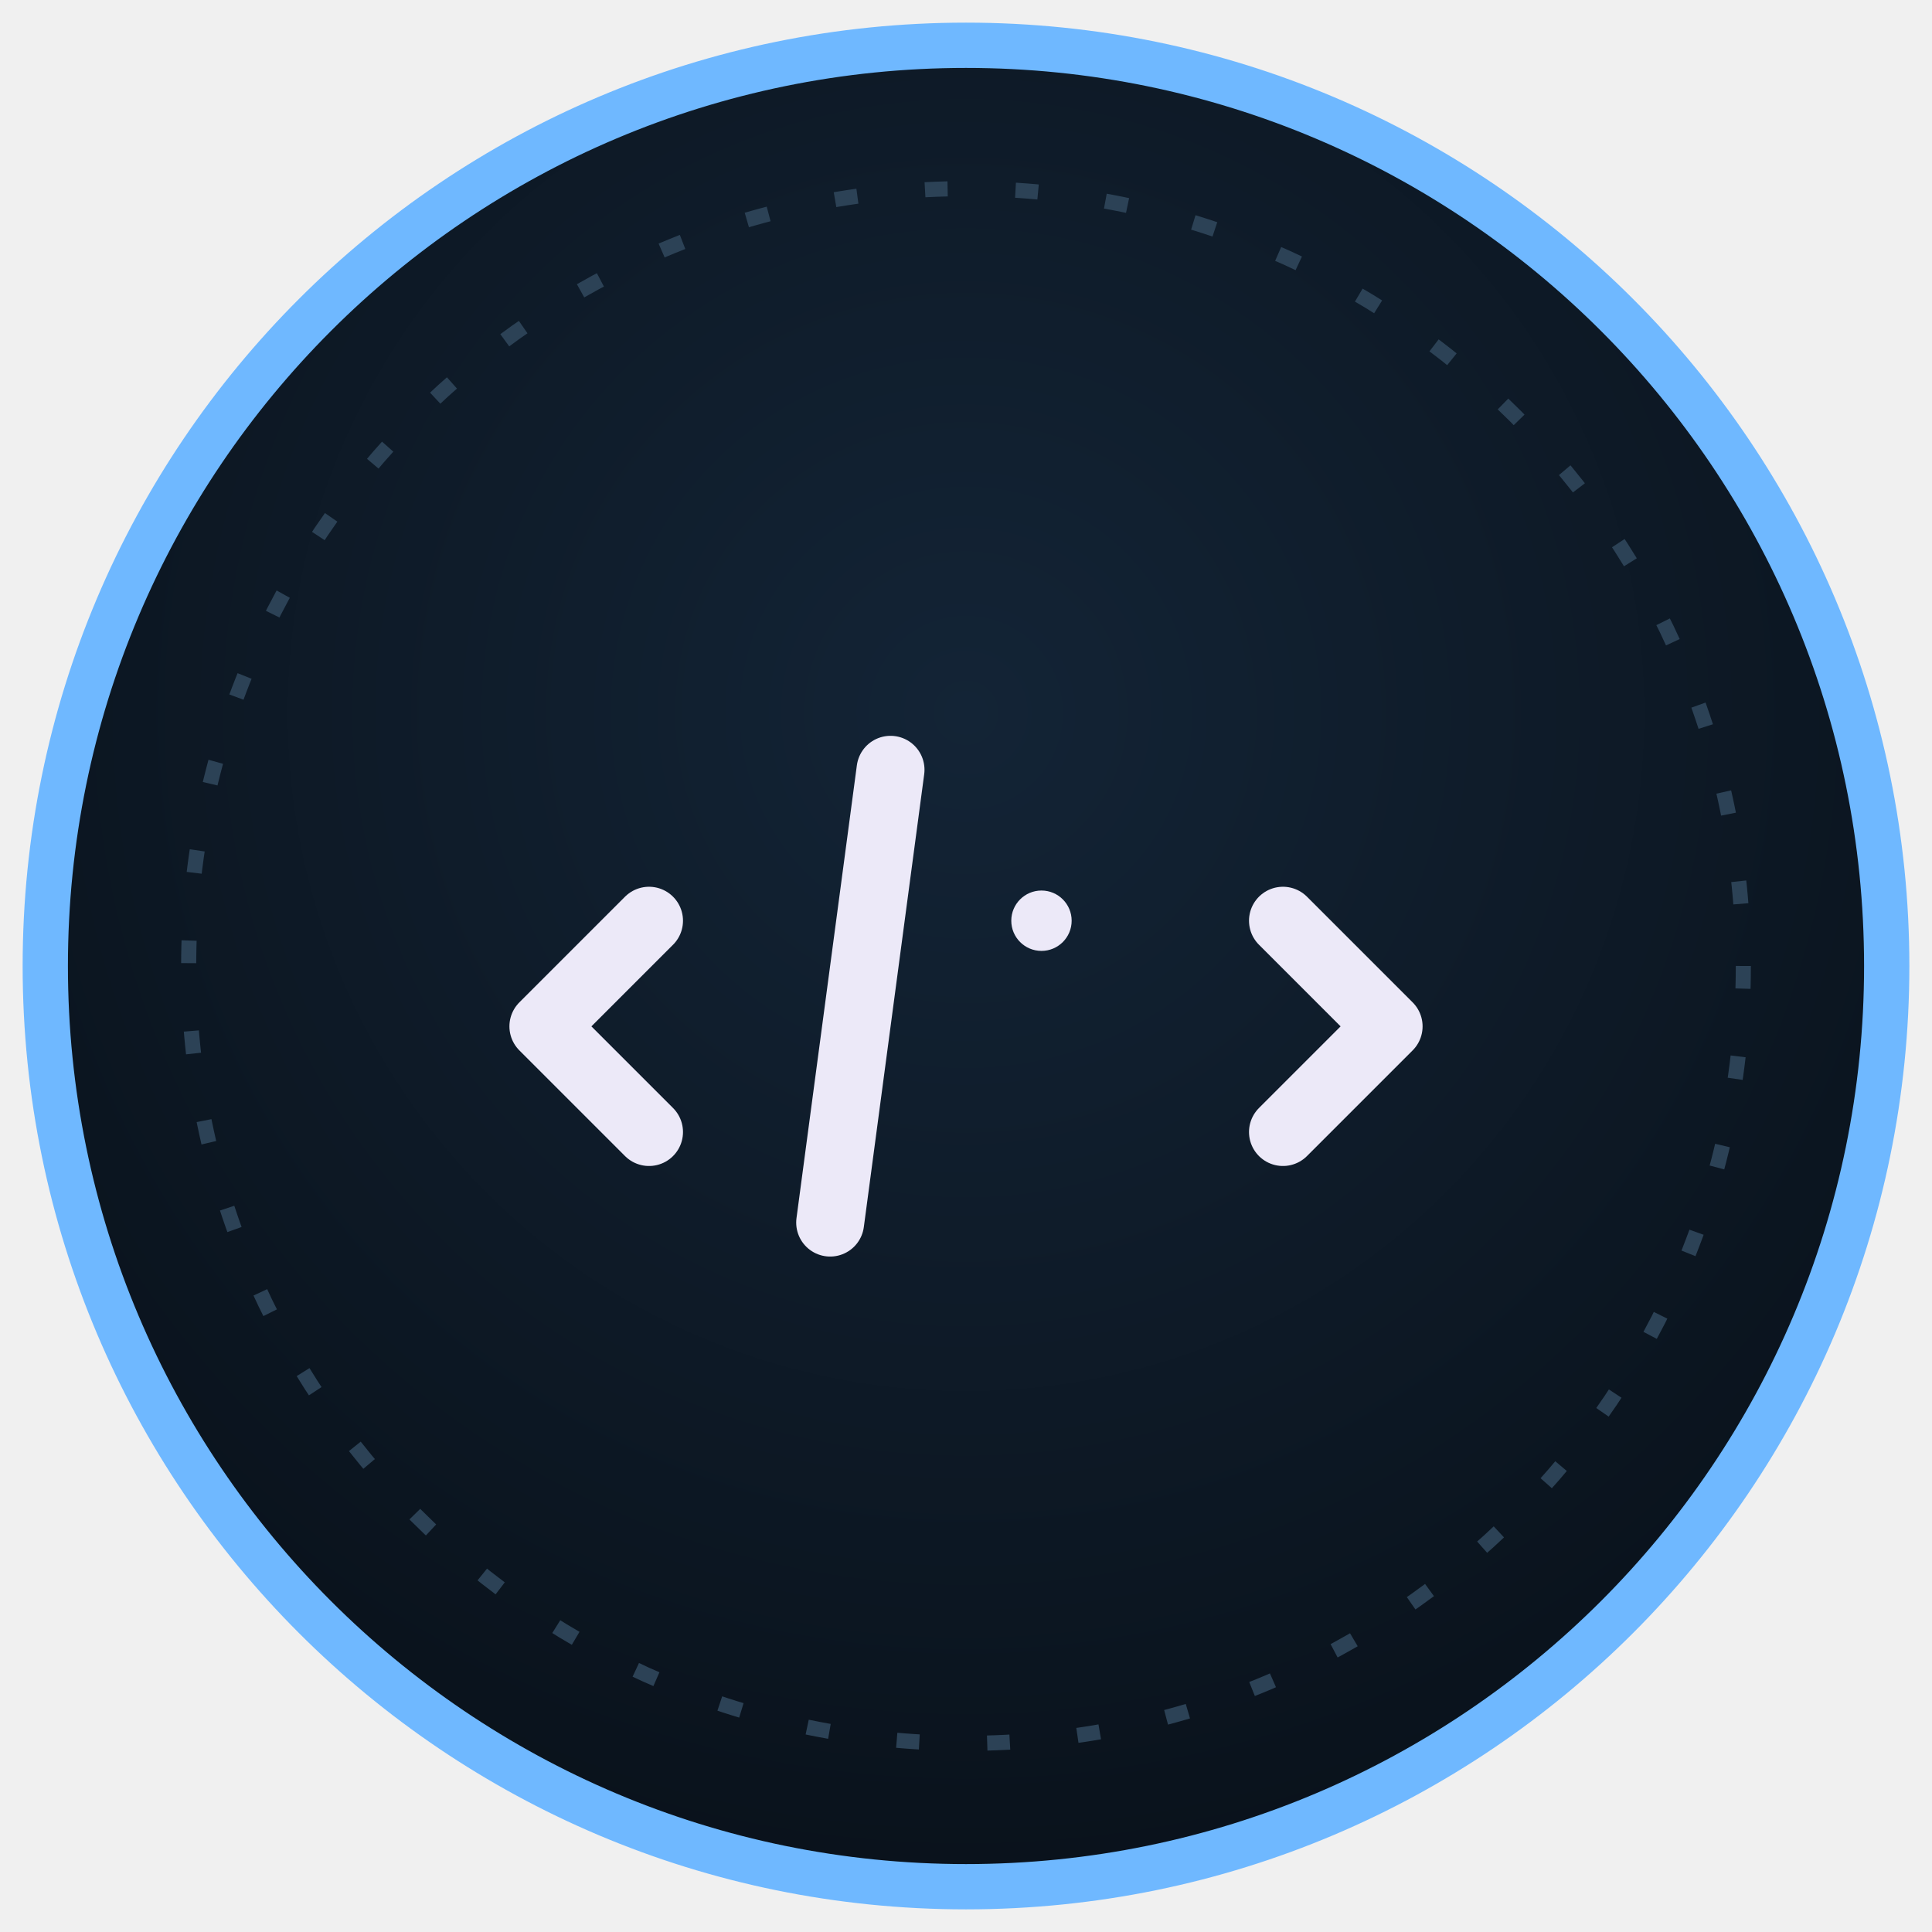
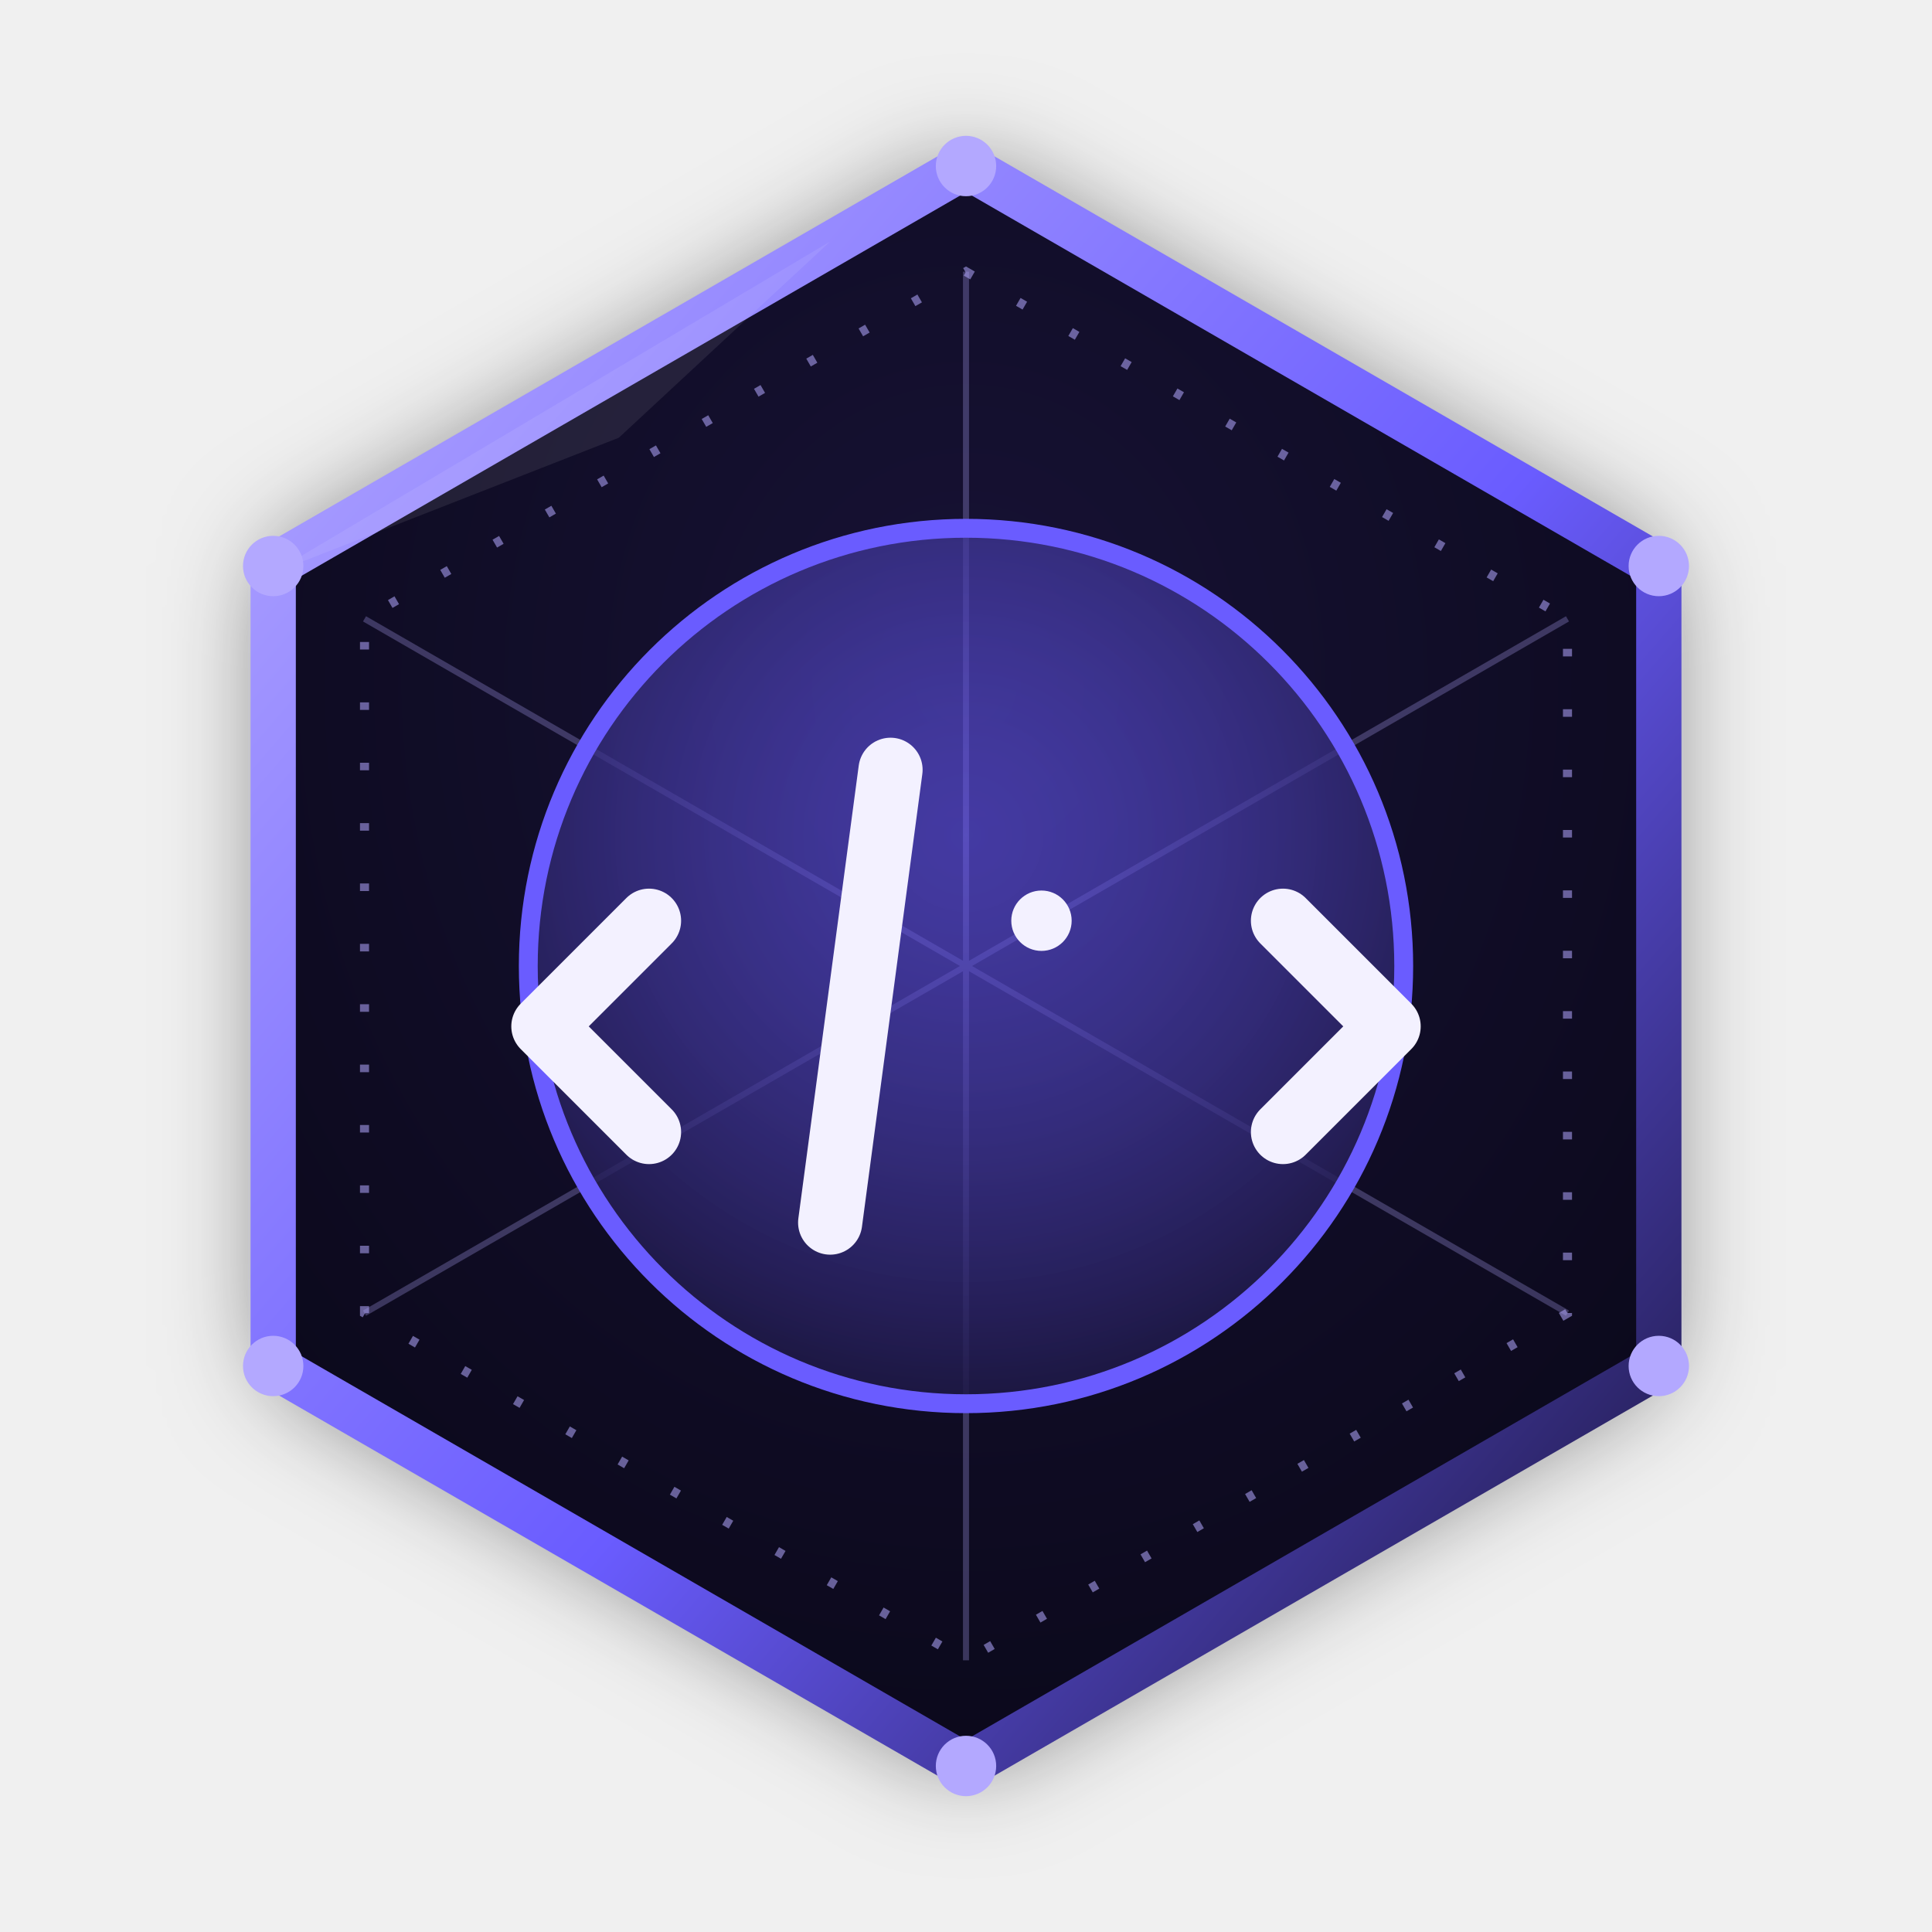
<svg xmlns="http://www.w3.org/2000/svg" viewBox="0 0 256 256">
  <defs>
-     <radialGradient id="bg" cx="50%" cy="36%" r="75%">
-       <stop offset="0%" stop-color="#132436" />
-       <stop offset="100%" stop-color="#080f17" />
+     <radialGradient id="fill" cx="50%" cy="32%" r="75%">
+       <stop offset="0%" stop-color="#171235" />
+       <stop offset="100%" stop-color="#0a0819" />
    </radialGradient>
+     <linearGradient id="border" x1="0%" y1="0%" x2="100%" y2="100%">
+       <stop offset="0%" stop-color="#b3a8ff" />
+       <stop offset="55%" stop-color="#6a5cff" />
+       <stop offset="100%" stop-color="#171235" />
+     </linearGradient>
+     <radialGradient id="medal" cx="50%" cy="35%" r="70%">
+       <stop offset="0%" stop-color="#6a5cff" stop-opacity="0.55" />
+       <stop offset="100%" stop-color="#171235" stop-opacity="0.9" />
+     </radialGradient>
+     <filter id="glow" x="-60%" y="-60%" width="220%" height="220%">
+       <feGaussianBlur stdDeviation="7" result="b" />
+       <feMerge>
+         <feMergeNode in="b" />
+         <feMergeNode in="SourceGraphic" />
+       </feMerge>
+     </filter>
  </defs>
-   <circle cx="128" cy="128" r="122" fill="url(#bg)" stroke="#6fb8ff" stroke-width="6" />
-   <circle cx="128" cy="128" r="103" fill="none" stroke="#2c4256" stroke-width="2" stroke-dasharray="3 9" />
-   <g transform="translate(128 132)">
-     <g fill="none" stroke="#ece9f8" stroke-width="9" stroke-linecap="round" stroke-linejoin="round">
-       <path d="M-42 -10l-14 14 14 14M42 -10l14 14 -14 14M-10 -30l-8 60" />
-       <circle cx="10" cy="-10" r="4" fill="#ece9f8" stroke="none" />
-     </g>
+   <path d="M128.0 22.0 L219.8 75.0 L219.8 181.0 L128.0 234.0 L36.2 181.0 L36.2 75.0 Z" fill="#0a0819" opacity="0.55" filter="url(#glow)" />
+   <path d="M128.0 22.0 L219.8 75.0 L219.8 181.0 L128.0 234.0 L36.2 181.0 L36.2 75.0 Z" fill="url(#fill)" stroke="url(#border)" stroke-width="6" stroke-linejoin="round" />
+   <path d="M128.0 36.0 L207.7 82.0 L207.7 174.0 L128.0 220.0 L48.3 174.0 L48.3 82.0 Z" fill="none" stroke="#b3a8ff" stroke-width="1.2" stroke-dasharray="1 7" opacity="0.55" />
+   <g stroke="#b3a8ff" stroke-width="0.8" opacity="0.28">
+     <line x1="128" y1="128" x2="128.0" y2="36.0" />
+     <line x1="128" y1="128" x2="207.7" y2="82.0" />
+     <line x1="128" y1="128" x2="207.7" y2="174.0" />
+     <line x1="128" y1="128" x2="128.0" y2="220.0" />
+     <line x1="128" y1="128" x2="48.3" y2="174.0" />
+     <line x1="128" y1="128" x2="48.3" y2="82.0" />
+   </g>
+   <path d="M36 76 L110 32 L82 58 Z" fill="#ffffff" opacity="0.08" />
+   <circle cx="128" cy="128" r="58" fill="url(#medal)" stroke="#6a5cff" stroke-width="2.5" />
+   <g transform="translate(128 132)" fill="none" stroke="#f3f1ff" stroke-width="8.5" stroke-linecap="round" stroke-linejoin="round">
+     <path d="M-42 -10l-14 14 14 14M42 -10l14 14 -14 14M-10 -30l-8 60" />
+     <circle cx="10" cy="-10" r="4" fill="#f3f1ff" stroke="none" />
+   </g>
+   <g>
+     <circle cx="128.0" cy="22.0" r="4" fill="#b3a8ff" />
+     <circle cx="219.8" cy="75.0" r="4" fill="#b3a8ff" />
+     <circle cx="219.8" cy="181.0" r="4" fill="#b3a8ff" />
+     <circle cx="128.0" cy="234.0" r="4" fill="#b3a8ff" />
+     <circle cx="36.2" cy="181.0" r="4" fill="#b3a8ff" />
+     <circle cx="36.2" cy="75.0" r="4" fill="#b3a8ff" />
  </g>
</svg>
